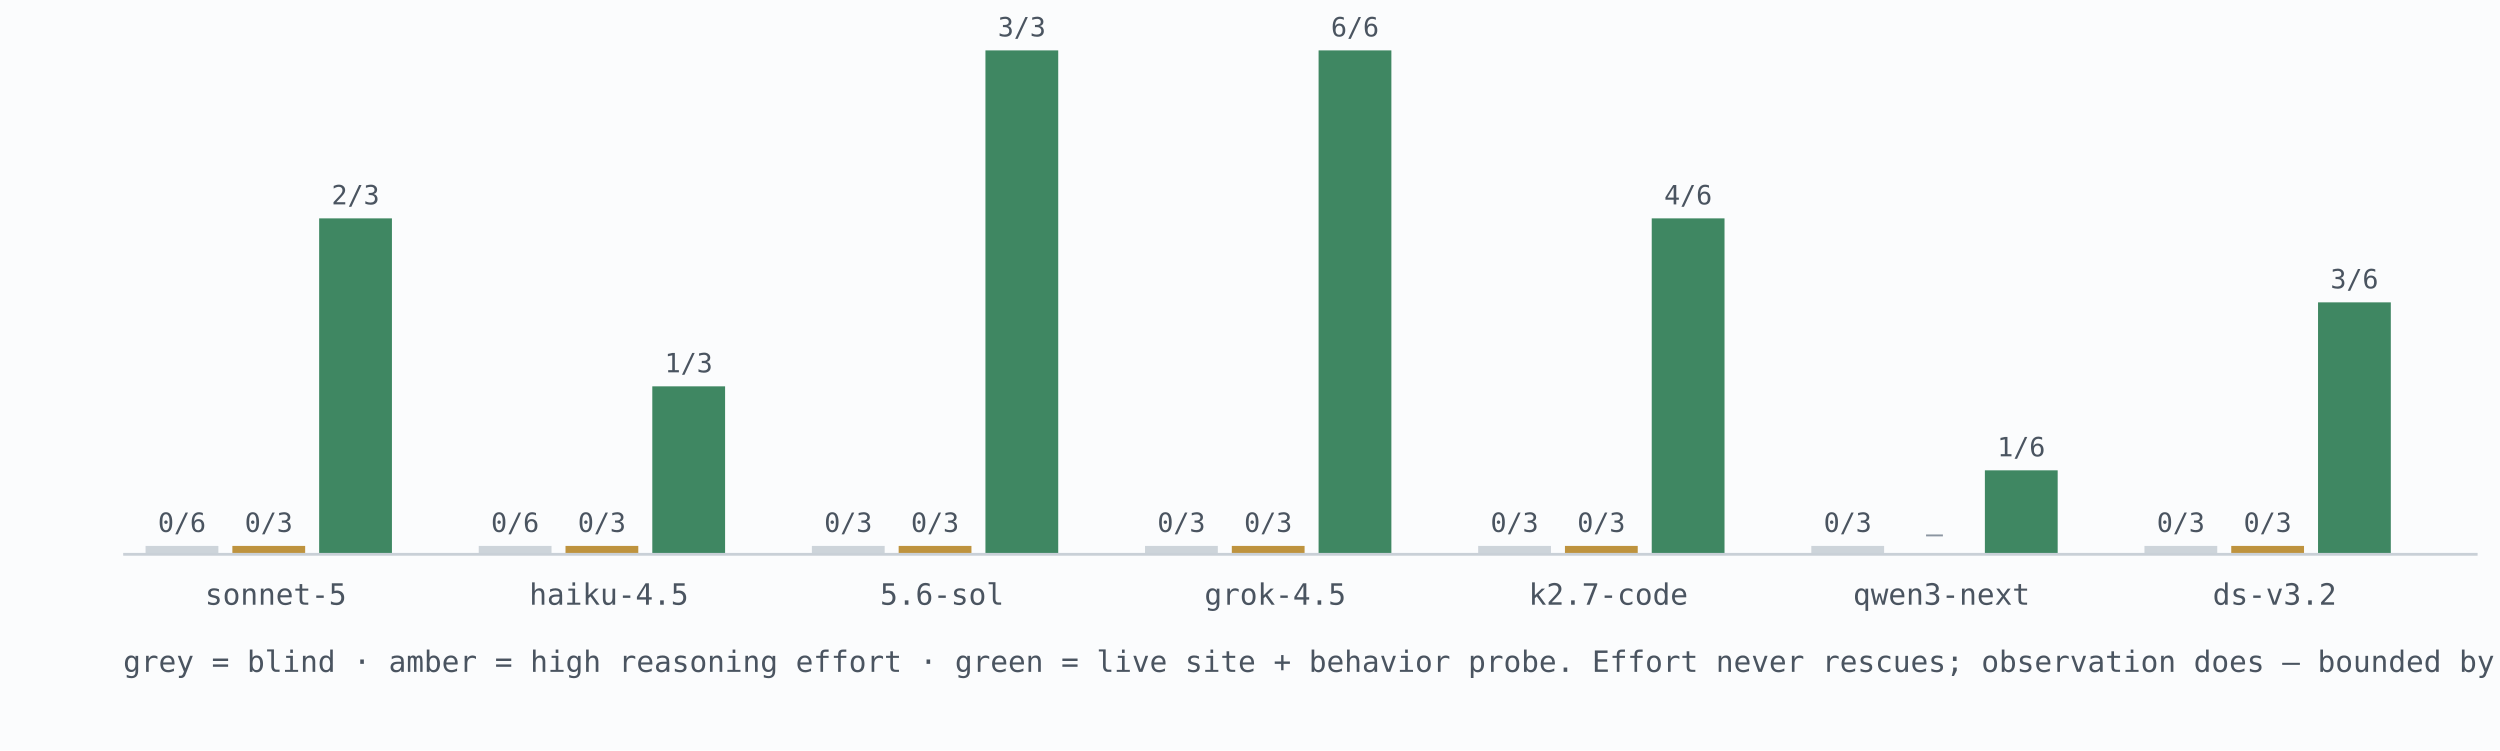
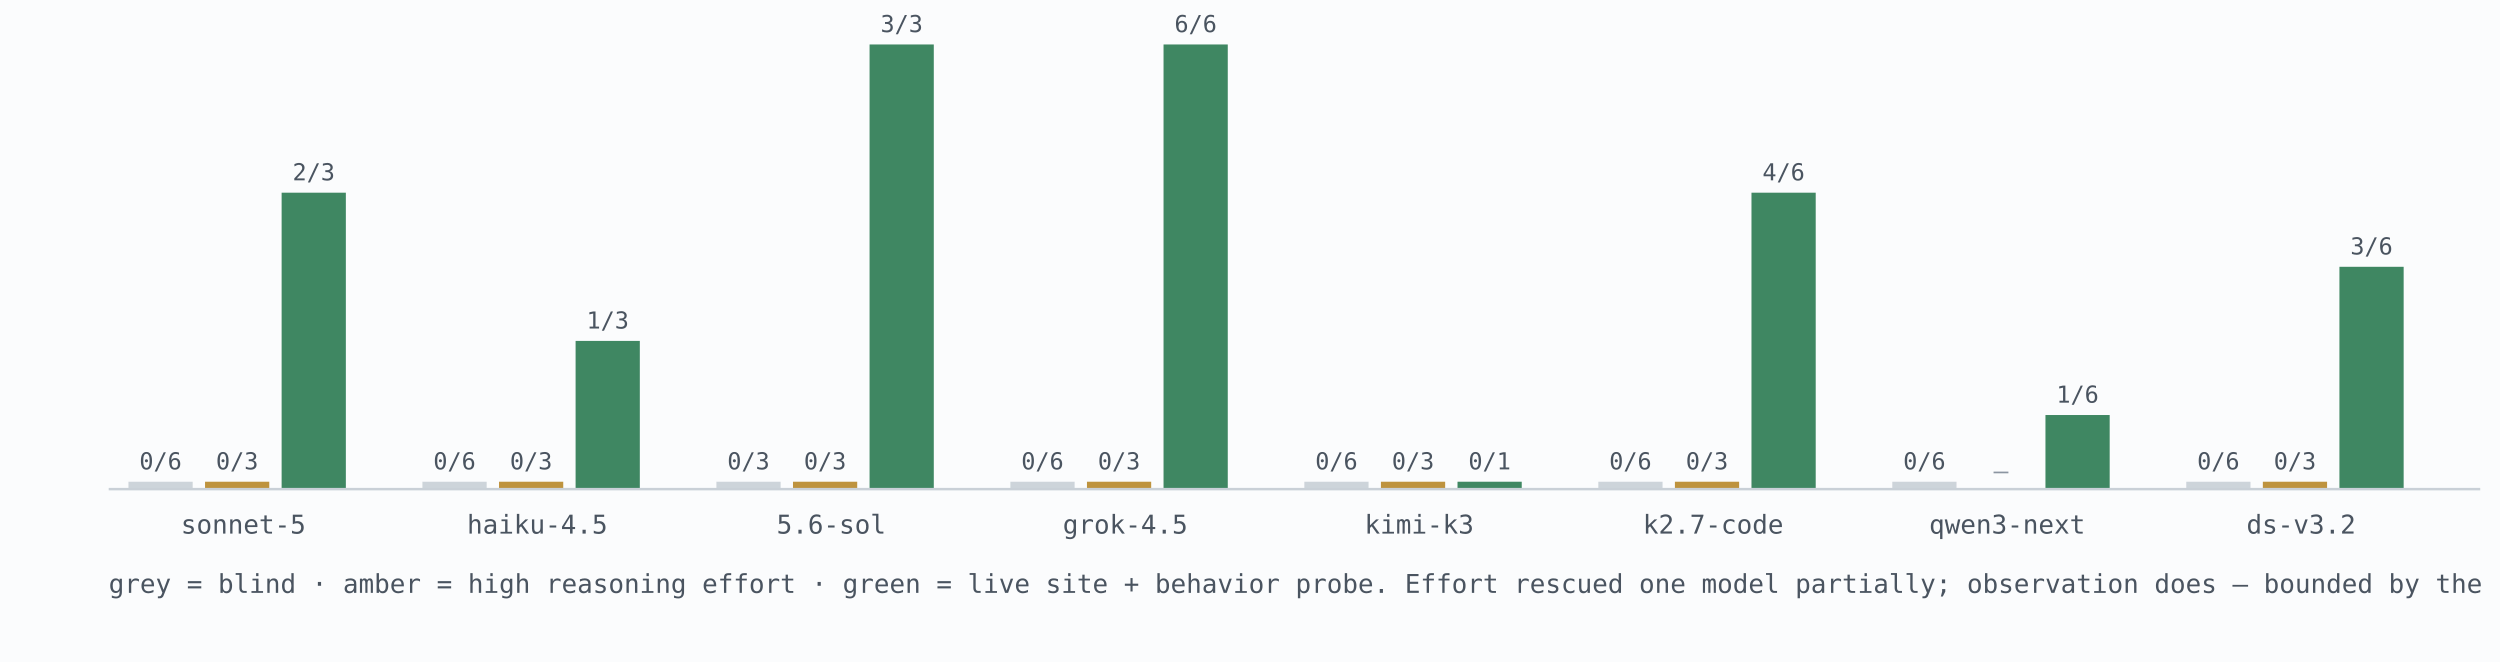
- <svg xmlns="http://www.w3.org/2000/svg" width="893" height="268" viewBox="0 0 893 268" font-family="ui-monospace,'SF Mono','Cascadia Code',Menlo,Consolas,monospace">
-   <rect width="893" height="268" fill="#FBFCFD" />
+ <svg xmlns="http://www.w3.org/2000/svg" width="1012" height="268" viewBox="0 0 1012 268" font-family="ui-monospace,'SF Mono','Cascadia Code',Menlo,Consolas,monospace">
+   <rect width="1012" height="268" fill="#FBFCFD" />
  <rect x="52" y="195" width="26" height="3" fill="#C9D0D7" opacity="0.92" />
  <text x="65.0" y="190" font-size="9.5" fill="#4A5460" text-anchor="middle" font-weight="normal">0/6</text>
  <rect x="83" y="195" width="26" height="3" fill="#B98A2E" opacity="0.92" />
  <text x="96.0" y="190" font-size="9.5" fill="#4A5460" text-anchor="middle" font-weight="normal">0/3</text>
  <rect x="114" y="78.0" width="26" height="120.0" fill="#2F7D55" opacity="0.92" />
  <text x="127.0" y="73.0" font-size="9.5" fill="#4A5460" text-anchor="middle" font-weight="normal">2/3</text>
  <text x="98.5" y="216" font-size="10.5" fill="#4A5460" text-anchor="middle" font-weight="normal">sonnet-5</text>
  <rect x="171" y="195" width="26" height="3" fill="#C9D0D7" opacity="0.92" />
  <text x="184.0" y="190" font-size="9.5" fill="#4A5460" text-anchor="middle" font-weight="normal">0/6</text>
  <rect x="202" y="195" width="26" height="3" fill="#B98A2E" opacity="0.92" />
  <text x="215.0" y="190" font-size="9.5" fill="#4A5460" text-anchor="middle" font-weight="normal">0/3</text>
  <rect x="233" y="138.0" width="26" height="60.0" fill="#2F7D55" opacity="0.92" />
  <text x="246.0" y="133.0" font-size="9.5" fill="#4A5460" text-anchor="middle" font-weight="normal">1/3</text>
  <text x="217.5" y="216" font-size="10.5" fill="#4A5460" text-anchor="middle" font-weight="normal">haiku-4.5</text>
  <rect x="290" y="195" width="26" height="3" fill="#C9D0D7" opacity="0.92" />
  <text x="303.0" y="190" font-size="9.5" fill="#4A5460" text-anchor="middle" font-weight="normal">0/3</text>
  <rect x="321" y="195" width="26" height="3" fill="#B98A2E" opacity="0.92" />
  <text x="334.0" y="190" font-size="9.5" fill="#4A5460" text-anchor="middle" font-weight="normal">0/3</text>
  <rect x="352" y="18.0" width="26" height="180.0" fill="#2F7D55" opacity="0.92" />
  <text x="365.0" y="13.0" font-size="9.5" fill="#4A5460" text-anchor="middle" font-weight="normal">3/3</text>
  <text x="336.5" y="216" font-size="10.5" fill="#4A5460" text-anchor="middle" font-weight="normal">5.6-sol</text>
  <rect x="409" y="195" width="26" height="3" fill="#C9D0D7" opacity="0.92" />
-   <text x="422.0" y="190" font-size="9.5" fill="#4A5460" text-anchor="middle" font-weight="normal">0/3</text>
+   <text x="422.0" y="190" font-size="9.5" fill="#4A5460" text-anchor="middle" font-weight="normal">0/6</text>
  <rect x="440" y="195" width="26" height="3" fill="#B98A2E" opacity="0.92" />
  <text x="453.0" y="190" font-size="9.5" fill="#4A5460" text-anchor="middle" font-weight="normal">0/3</text>
  <rect x="471" y="18.0" width="26" height="180.0" fill="#2F7D55" opacity="0.92" />
  <text x="484.0" y="13.0" font-size="9.5" fill="#4A5460" text-anchor="middle" font-weight="normal">6/6</text>
  <text x="455.5" y="216" font-size="10.5" fill="#4A5460" text-anchor="middle" font-weight="normal">grok-4.5</text>
  <rect x="528" y="195" width="26" height="3" fill="#C9D0D7" opacity="0.92" />
-   <text x="541.0" y="190" font-size="9.5" fill="#4A5460" text-anchor="middle" font-weight="normal">0/3</text>
+   <text x="541.0" y="190" font-size="9.5" fill="#4A5460" text-anchor="middle" font-weight="normal">0/6</text>
  <rect x="559" y="195" width="26" height="3" fill="#B98A2E" opacity="0.92" />
  <text x="572.0" y="190" font-size="9.5" fill="#4A5460" text-anchor="middle" font-weight="normal">0/3</text>
-   <rect x="590" y="78.0" width="26" height="120.0" fill="#2F7D55" opacity="0.92" />
-   <text x="603.0" y="73.0" font-size="9.5" fill="#4A5460" text-anchor="middle" font-weight="normal">4/6</text>
-   <text x="574.5" y="216" font-size="10.5" fill="#4A5460" text-anchor="middle" font-weight="normal">k2.7-code</text>
+   <rect x="590" y="195" width="26" height="3" fill="#2F7D55" opacity="0.92" />
+   <text x="603.0" y="190" font-size="9.5" fill="#4A5460" text-anchor="middle" font-weight="normal">0/1</text>
+   <text x="574.5" y="216" font-size="10.5" fill="#4A5460" text-anchor="middle" font-weight="normal">kimi-k3</text>
  <rect x="647" y="195" width="26" height="3" fill="#C9D0D7" opacity="0.92" />
-   <text x="660.0" y="190" font-size="9.5" fill="#4A5460" text-anchor="middle" font-weight="normal">0/3</text>
-   <text x="691.0" y="194" font-size="10" fill="#8B95A1" text-anchor="middle" font-weight="normal">–</text>
-   <rect x="709" y="168.0" width="26" height="30.0" fill="#2F7D55" opacity="0.92" />
-   <text x="722.0" y="163.0" font-size="9.5" fill="#4A5460" text-anchor="middle" font-weight="normal">1/6</text>
-   <text x="693.5" y="216" font-size="10.5" fill="#4A5460" text-anchor="middle" font-weight="normal">qwen3-next</text>
+   <text x="660.0" y="190" font-size="9.5" fill="#4A5460" text-anchor="middle" font-weight="normal">0/6</text>
+   <rect x="678" y="195" width="26" height="3" fill="#B98A2E" opacity="0.92" />
+   <text x="691.0" y="190" font-size="9.5" fill="#4A5460" text-anchor="middle" font-weight="normal">0/3</text>
+   <rect x="709" y="78.0" width="26" height="120.0" fill="#2F7D55" opacity="0.92" />
+   <text x="722.0" y="73.0" font-size="9.5" fill="#4A5460" text-anchor="middle" font-weight="normal">4/6</text>
+   <text x="693.5" y="216" font-size="10.5" fill="#4A5460" text-anchor="middle" font-weight="normal">k2.7-code</text>
  <rect x="766" y="195" width="26" height="3" fill="#C9D0D7" opacity="0.92" />
-   <text x="779.0" y="190" font-size="9.5" fill="#4A5460" text-anchor="middle" font-weight="normal">0/3</text>
-   <rect x="797" y="195" width="26" height="3" fill="#B98A2E" opacity="0.92" />
-   <text x="810.0" y="190" font-size="9.5" fill="#4A5460" text-anchor="middle" font-weight="normal">0/3</text>
-   <rect x="828" y="108.0" width="26" height="90.0" fill="#2F7D55" opacity="0.92" />
-   <text x="841.0" y="103.0" font-size="9.5" fill="#4A5460" text-anchor="middle" font-weight="normal">3/6</text>
-   <text x="812.5" y="216" font-size="10.5" fill="#4A5460" text-anchor="middle" font-weight="normal">ds-v3.2</text>
-   <line x1="44" y1="198" x2="885" y2="198" stroke="#C9D0D7" />
-   <text x="44" y="240" font-size="10.5" fill="#4A5460" text-anchor="start" font-weight="normal">grey = blind · amber = high reasoning effort · green = live site + behavior probe. Effort never rescues; observation does — bounded by the probe's own blind spot (author-catch #9).</text>
+   <text x="779.0" y="190" font-size="9.5" fill="#4A5460" text-anchor="middle" font-weight="normal">0/6</text>
+   <text x="810.0" y="194" font-size="10" fill="#8B95A1" text-anchor="middle" font-weight="normal">–</text>
+   <rect x="828" y="168.0" width="26" height="30.0" fill="#2F7D55" opacity="0.92" />
+   <text x="841.0" y="163.0" font-size="9.5" fill="#4A5460" text-anchor="middle" font-weight="normal">1/6</text>
+   <text x="812.5" y="216" font-size="10.5" fill="#4A5460" text-anchor="middle" font-weight="normal">qwen3-next</text>
+   <rect x="885" y="195" width="26" height="3" fill="#C9D0D7" opacity="0.92" />
+   <text x="898.0" y="190" font-size="9.5" fill="#4A5460" text-anchor="middle" font-weight="normal">0/6</text>
+   <rect x="916" y="195" width="26" height="3" fill="#B98A2E" opacity="0.92" />
+   <text x="929.0" y="190" font-size="9.5" fill="#4A5460" text-anchor="middle" font-weight="normal">0/3</text>
+   <rect x="947" y="108.0" width="26" height="90.0" fill="#2F7D55" opacity="0.92" />
+   <text x="960.0" y="103.0" font-size="9.5" fill="#4A5460" text-anchor="middle" font-weight="normal">3/6</text>
+   <text x="931.5" y="216" font-size="10.5" fill="#4A5460" text-anchor="middle" font-weight="normal">ds-v3.2</text>
+   <line x1="44" y1="198" x2="1004" y2="198" stroke="#C9D0D7" />
+   <text x="44" y="240" font-size="10.5" fill="#4A5460" text-anchor="start" font-weight="normal">grey = blind · amber = high reasoning effort · green = live site + behavior probe. Effort rescued one model partially; observation does — bounded by the probe's own blind spot (author-catch #9).</text>
</svg>
